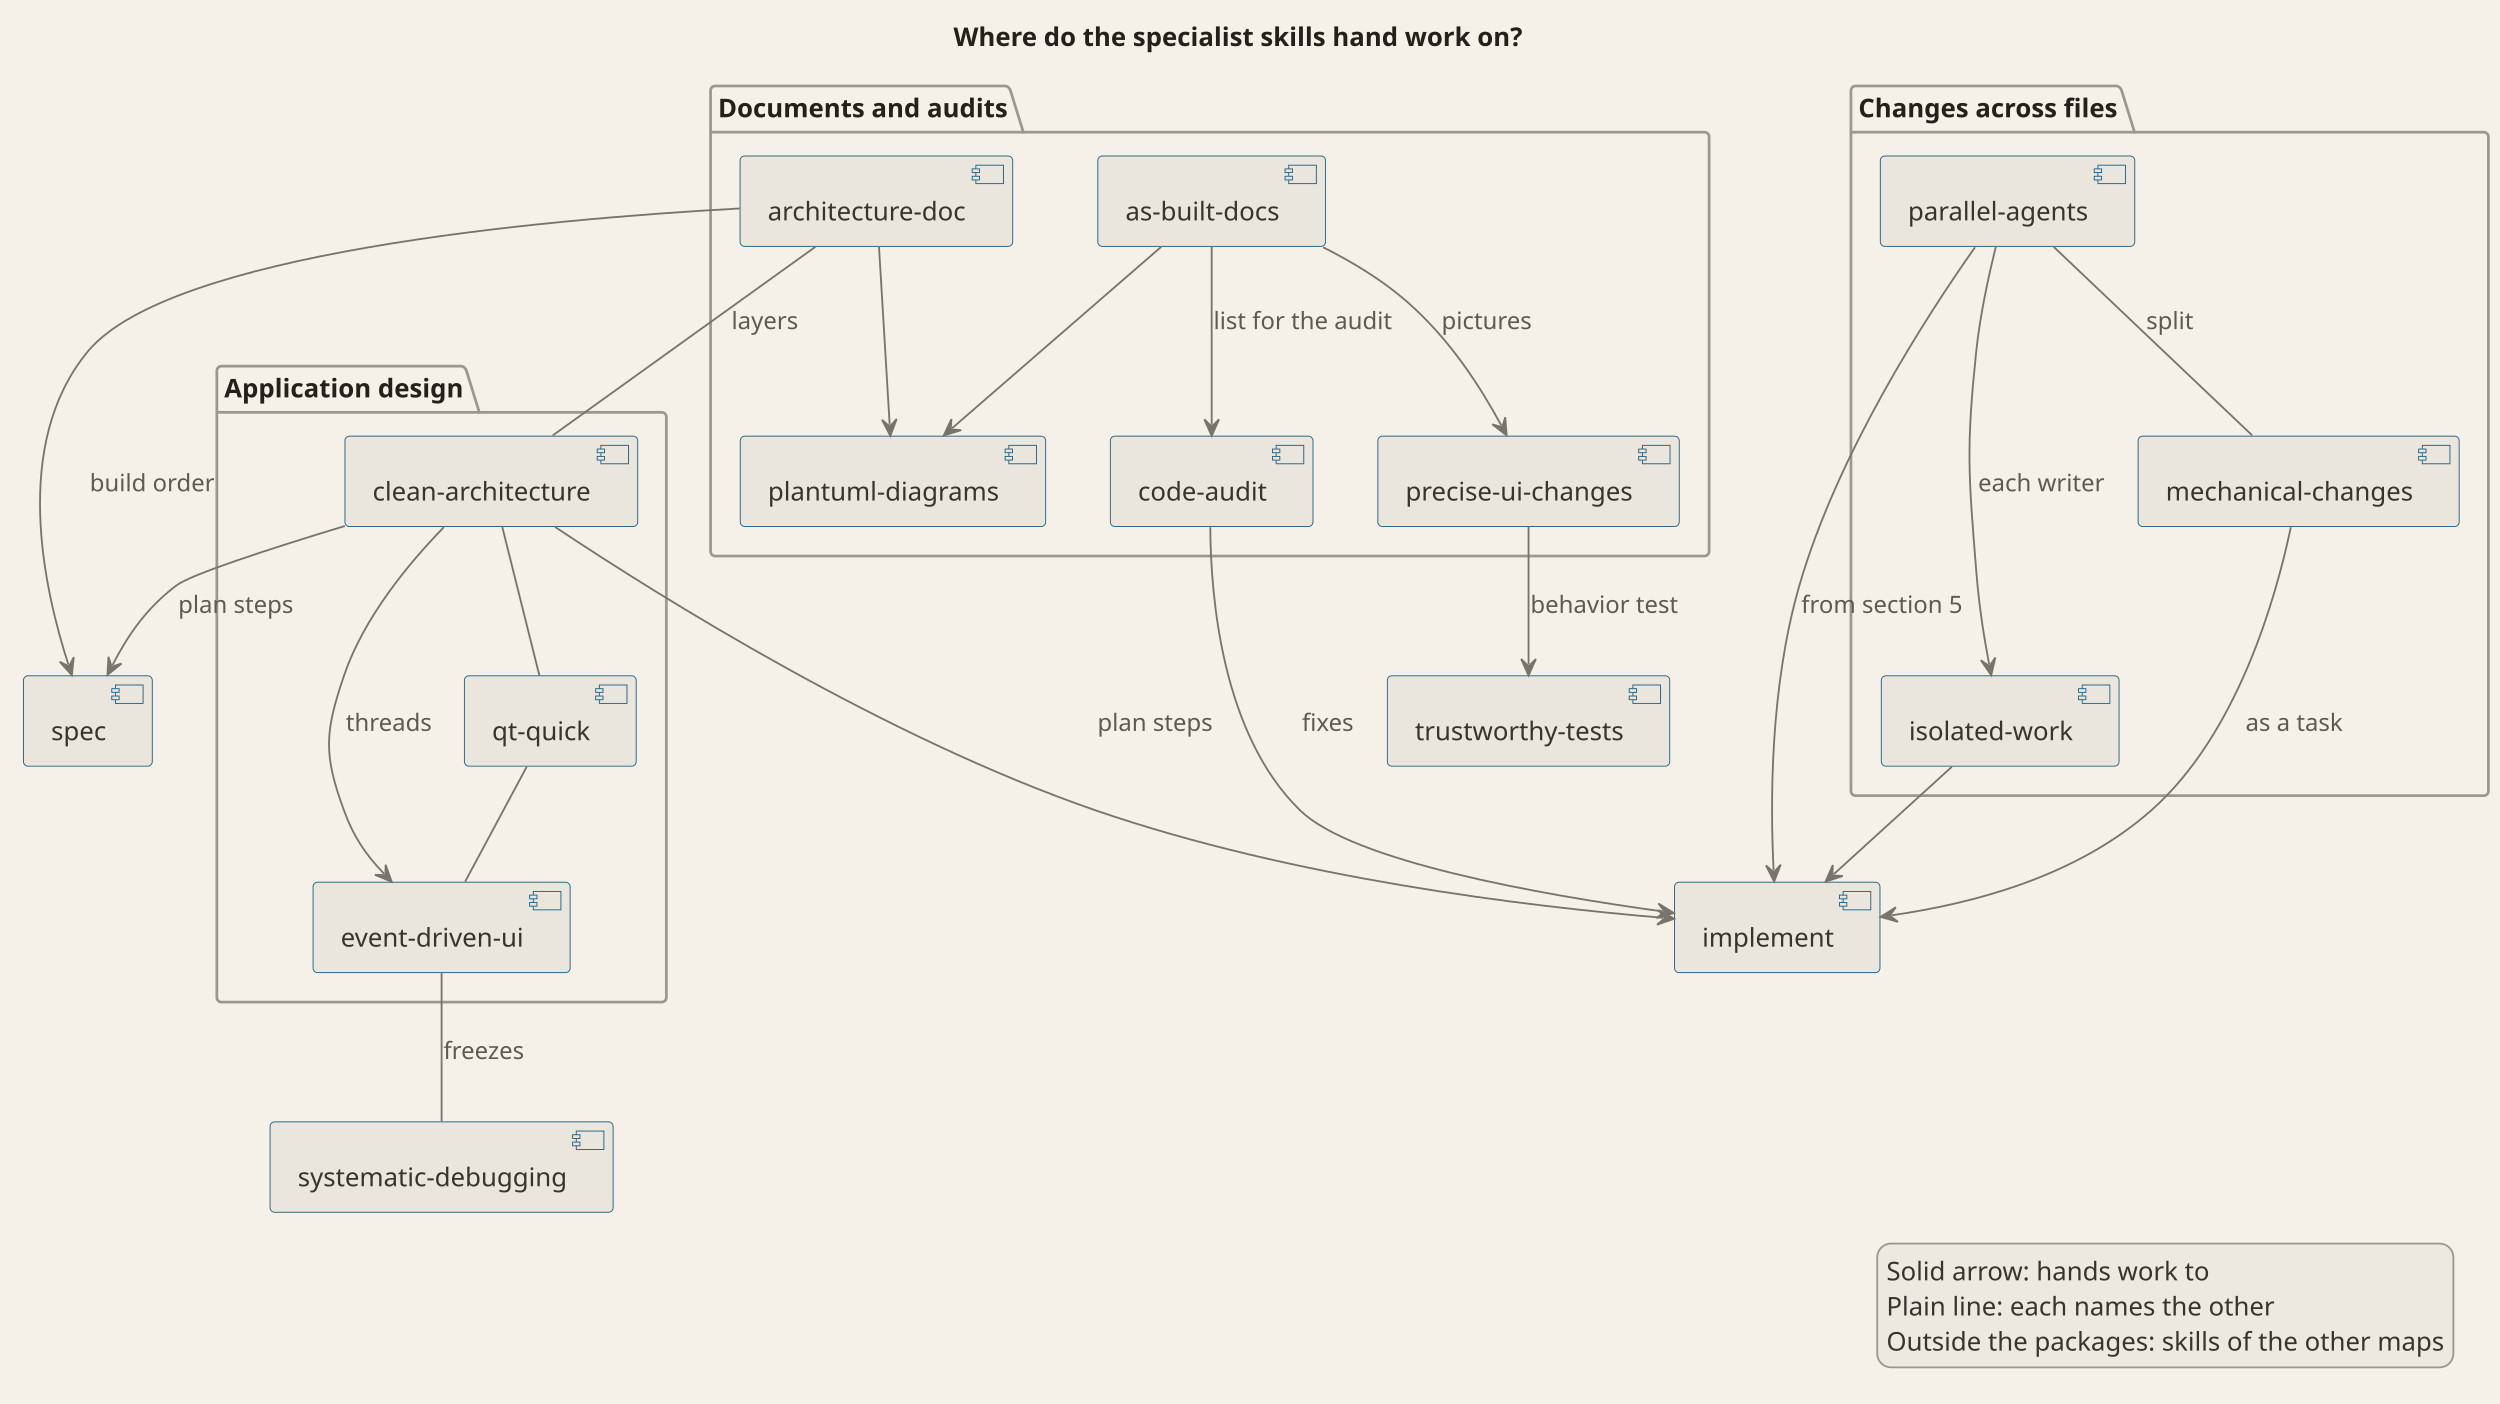
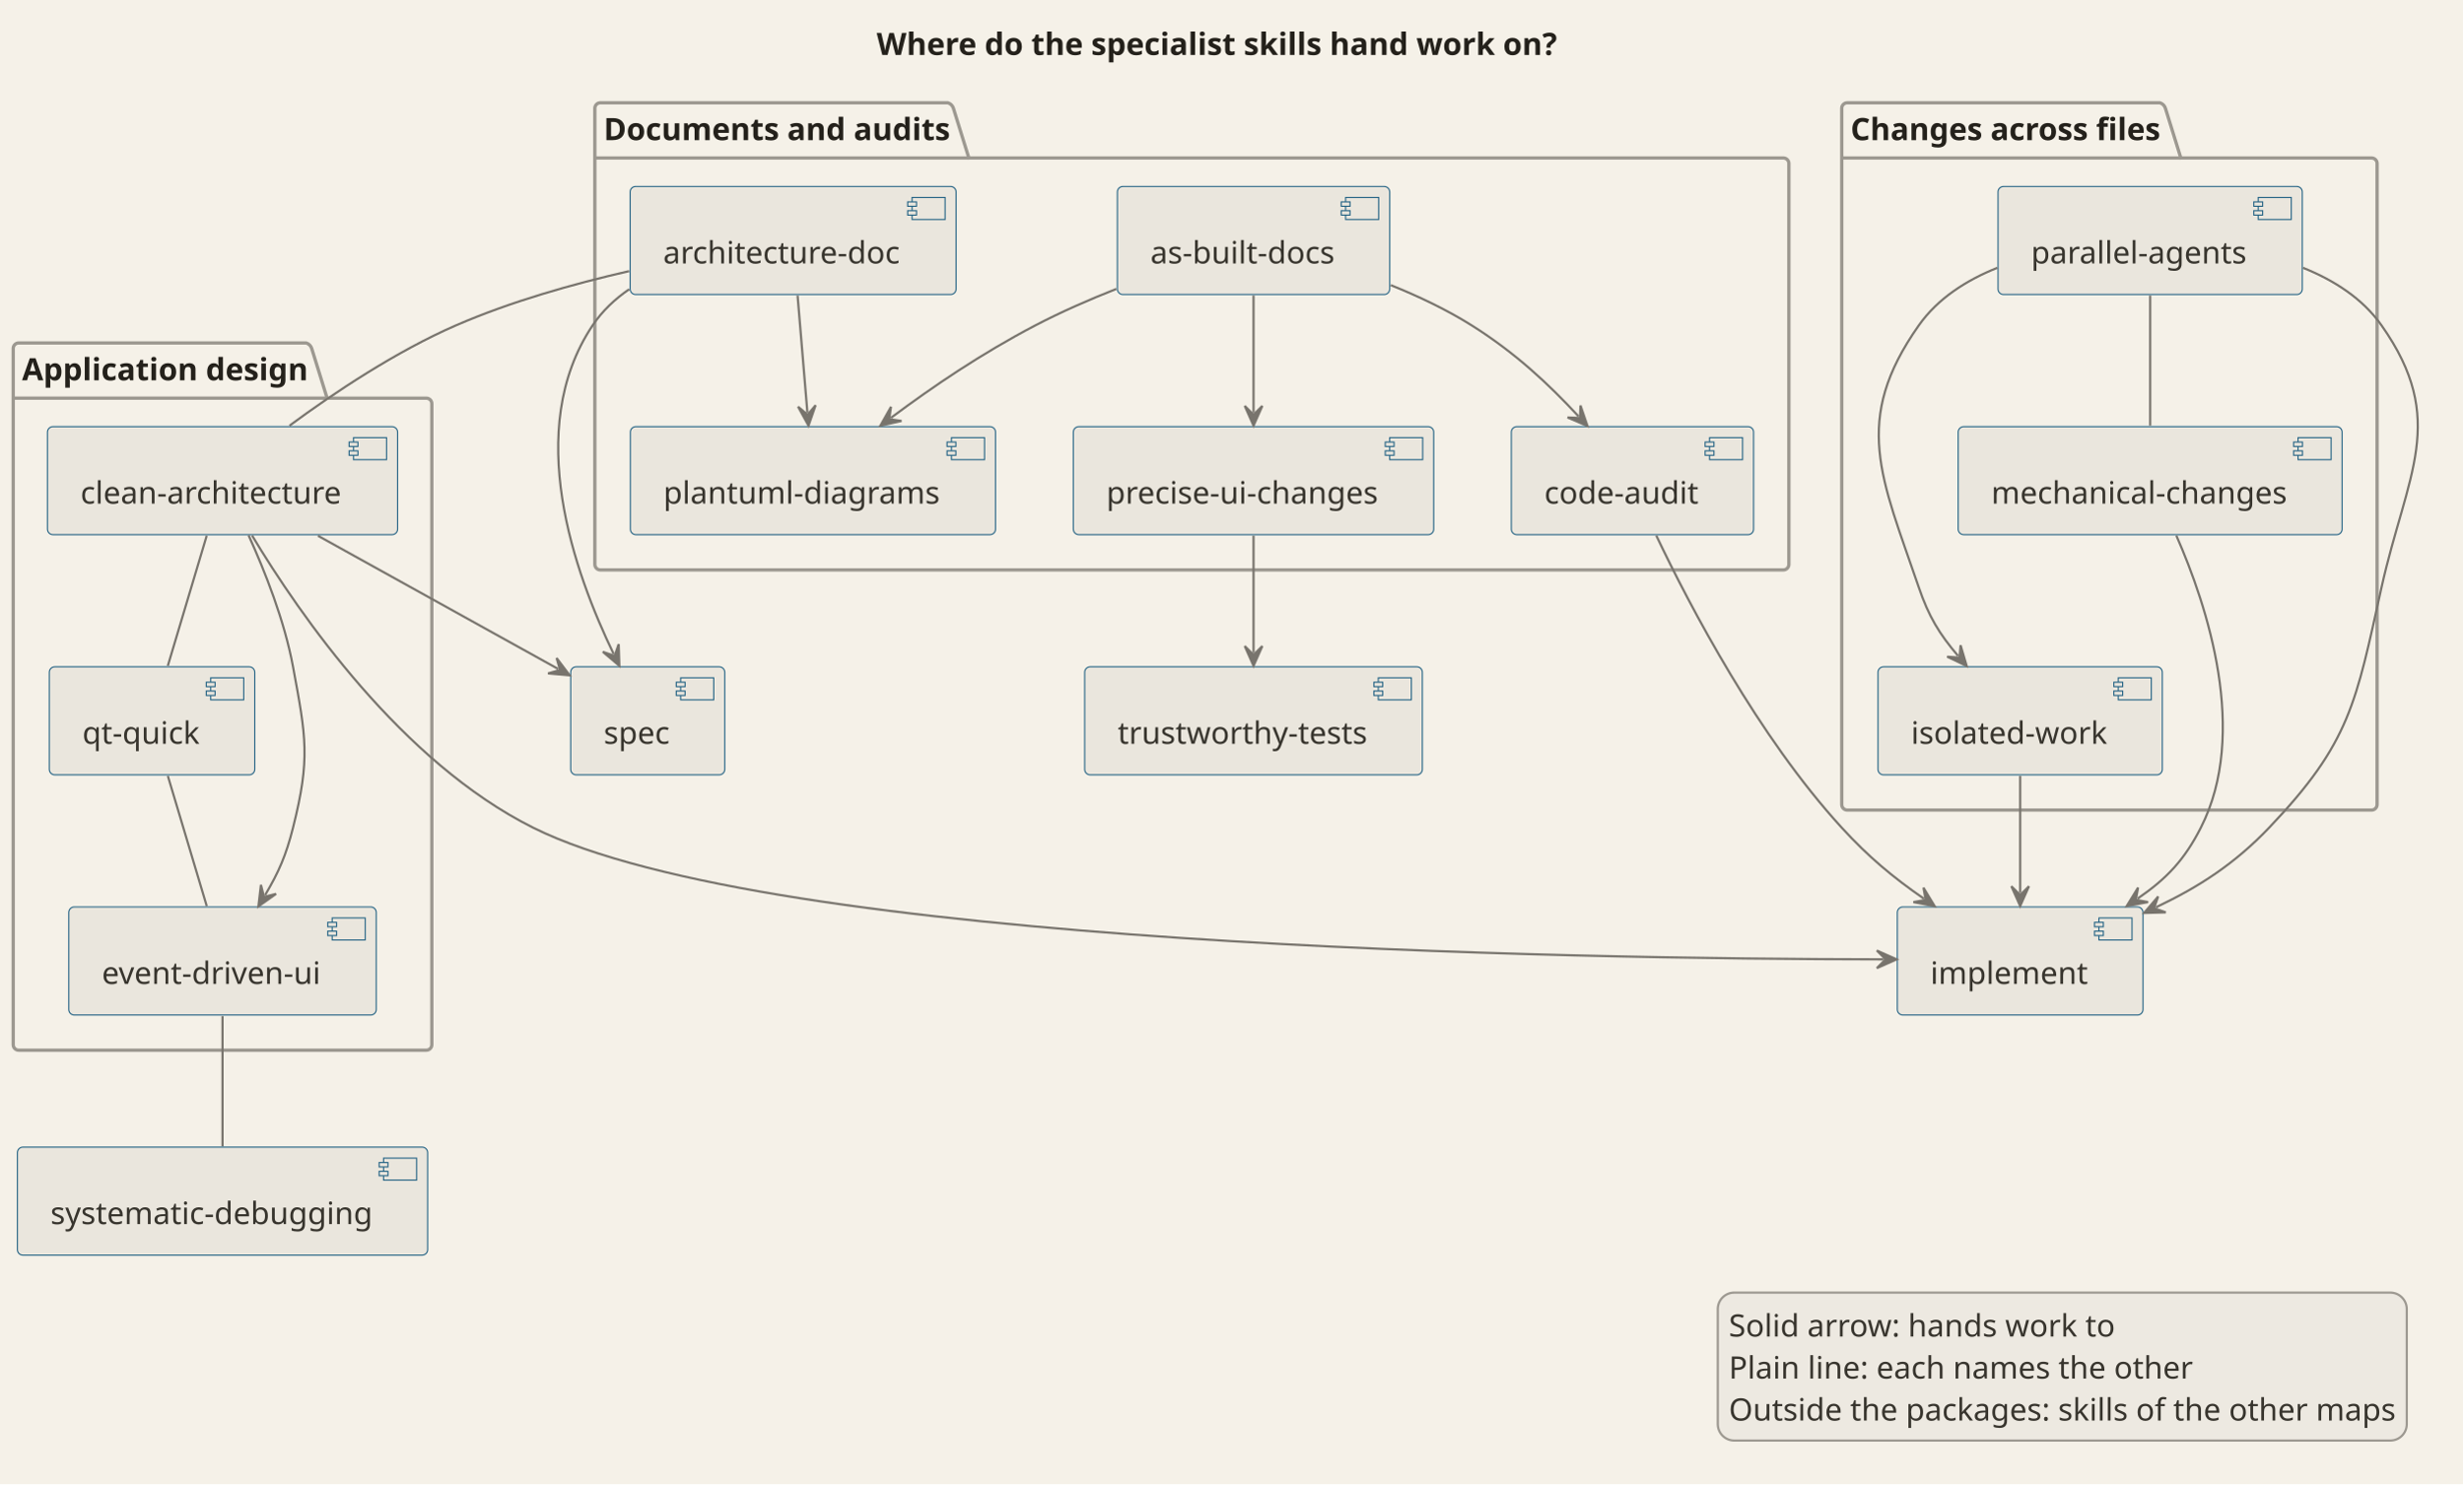
- <svg xmlns="http://www.w3.org/2000/svg" contentStyleType="text/css" data-diagram-type="DESCRIPTION" height="762px" preserveAspectRatio="none" style="width:1357px;height:762px;background:#F5F1E8;" version="1.1" viewBox="0 0 1357 762" width="1357px" zoomAndPan="magnify">
+ <svg xmlns="http://www.w3.org/2000/svg" contentStyleType="text/css" data-diagram-type="DESCRIPTION" height="674px" preserveAspectRatio="none" style="width:1118px;height:674px;background:#F5F1E8;" version="1.1" viewBox="0 0 1118 674" width="1118px" zoomAndPan="magnify">
  <defs />
  <g>
-     <rect fill="#F5F1E8" height="762" style="stroke:none;stroke-width:1;" width="1357" x="0" y="0" />
-     <text fill="#24211B" font-family="sans-serif" font-size="14" font-weight="bold" lengthAdjust="spacing" textLength="308.615" x="517.543" y="24.966">Where do the specialist skills hand work on?</text>
+     <rect fill="#F5F1E8" height="674" style="stroke:none;stroke-width:1;" width="1118" x="0" y="0" />
+     <text fill="#24211B" font-family="sans-serif" font-size="14" font-weight="bold" lengthAdjust="spacing" textLength="308.615" x="397.933" y="24.966">Where do the specialist skills hand work on?</text>
    <g class="cluster" data-entity="Application design" data-source-line="4" data-uid="ent0002" id="cluster_Application design">
-       <path d="M120.2,198.74 L250.672,198.74 A3.75,3.75 0 0 1 253.172,201.24 L260.171,223.808 L359.2,223.808 A2.5,2.5 0 0 1 361.7,226.308 L361.7,541.44 A2.5,2.5 0 0 1 359.2,543.94 L120.2,543.94 A2.5,2.5 0 0 1 117.7,541.44 L117.7,201.24 A2.5,2.5 0 0 1 120.2,198.74" fill="#F5F1E8" style="stroke:#9C9890;stroke-width:1.5;" />
-       <line style="stroke:#9C9890;stroke-width:1.5;" x1="117.7" x2="260.171" y1="223.808" y2="223.808" />
-       <text fill="#24211B" font-family="sans-serif" font-size="14" font-weight="bold" lengthAdjust="spacing" textLength="129.471" x="121.7" y="215.706">Application design</text>
+       <path d="M8.5,155.74 L138.971,155.74 A3.75,3.75 0 0 1 141.471,158.24 L148.471,180.808 L193.5,180.808 A2.5,2.5 0 0 1 196,183.308 L196,474.44 A2.5,2.5 0 0 1 193.5,476.94 L8.5,476.94 A2.5,2.5 0 0 1 6,474.44 L6,158.24 A2.5,2.5 0 0 1 8.5,155.74" fill="#F5F1E8" style="stroke:#9C9890;stroke-width:1.5;" />
+       <line style="stroke:#9C9890;stroke-width:1.5;" x1="6" x2="148.471" y1="180.808" y2="180.808" />
+       <text fill="#24211B" font-family="sans-serif" font-size="14" font-weight="bold" lengthAdjust="spacing" textLength="129.471" x="10" y="172.706">Application design</text>
    </g>
    <g class="cluster" data-entity="Documents and audits" data-source-line="10" data-uid="ent0006" id="cluster_Documents and audits">
-       <path d="M388.2,46.67 L545.971,46.67 A3.75,3.75 0 0 1 548.471,49.17 L555.471,71.738 L925.2,71.738 A2.5,2.5 0 0 1 927.7,74.238 L927.7,299.31 A2.5,2.5 0 0 1 925.2,301.81 L388.2,301.81 A2.5,2.5 0 0 1 385.7,299.31 L385.7,49.17 A2.5,2.5 0 0 1 388.2,46.67" fill="#F5F1E8" style="stroke:#9C9890;stroke-width:1.5;" />
-       <line style="stroke:#9C9890;stroke-width:1.5;" x1="385.7" x2="555.471" y1="71.738" y2="71.738" />
-       <text fill="#24211B" font-family="sans-serif" font-size="14" font-weight="bold" lengthAdjust="spacing" textLength="156.771" x="389.7" y="63.636">Documents and audits</text>
+       <path d="M272.5,46.67 L430.271,46.67 A3.75,3.75 0 0 1 432.771,49.17 L439.771,71.738 L809.5,71.738 A2.5,2.5 0 0 1 812,74.238 L812,256.31 A2.5,2.5 0 0 1 809.5,258.81 L272.5,258.81 A2.5,2.5 0 0 1 270,256.31 L270,49.17 A2.5,2.5 0 0 1 272.5,46.67" fill="#F5F1E8" style="stroke:#9C9890;stroke-width:1.5;" />
+       <line style="stroke:#9C9890;stroke-width:1.5;" x1="270" x2="439.771" y1="71.738" y2="71.738" />
+       <text fill="#24211B" font-family="sans-serif" font-size="14" font-weight="bold" lengthAdjust="spacing" textLength="156.771" x="274" y="63.636">Documents and audits</text>
    </g>
    <g class="cluster" data-entity="Changes across files" data-source-line="18" data-uid="ent0012" id="cluster_Changes across files">
-       <path d="M1007.2,46.67 L1149.123,46.67 A3.75,3.75 0 0 1 1151.623,49.17 L1158.623,71.738 L1348.2,71.738 A2.5,2.5 0 0 1 1350.7,74.238 L1350.7,429.37 A2.5,2.5 0 0 1 1348.2,431.87 L1007.2,431.87 A2.5,2.5 0 0 1 1004.7,429.37 L1004.7,49.17 A2.5,2.5 0 0 1 1007.2,46.67" fill="#F5F1E8" style="stroke:#9C9890;stroke-width:1.5;" />
-       <line style="stroke:#9C9890;stroke-width:1.5;" x1="1004.7" x2="1158.623" y1="71.738" y2="71.738" />
-       <text fill="#24211B" font-family="sans-serif" font-size="14" font-weight="bold" lengthAdjust="spacing" textLength="140.923" x="1008.7" y="63.636">Changes across files</text>
+       <path d="M838.5,46.67 L980.423,46.67 A3.75,3.75 0 0 1 982.923,49.17 L989.923,71.738 L1076.5,71.738 A2.5,2.5 0 0 1 1079,74.238 L1079,365.37 A2.5,2.5 0 0 1 1076.5,367.87 L838.5,367.87 A2.5,2.5 0 0 1 836,365.37 L836,49.17 A2.5,2.5 0 0 1 838.5,46.67" fill="#F5F1E8" style="stroke:#9C9890;stroke-width:1.5;" />
+       <line style="stroke:#9C9890;stroke-width:1.5;" x1="836" x2="989.923" y1="71.738" y2="71.738" />
+       <text fill="#24211B" font-family="sans-serif" font-size="14" font-weight="bold" lengthAdjust="spacing" textLength="140.923" x="840" y="63.636">Changes across files</text>
    </g>
    <g class="entity" data-entity="clean" data-source-line="5" data-uid="ent0003" id="entity_clean">
-       <rect fill="#EAE6DD" height="49.068" rx="2.5" ry="2.5" style="stroke:#216183;stroke-width:0.5;" width="158.916" x="187.24" y="236.74" />
-       <rect fill="#EAE6DD" height="10" style="stroke:#216183;stroke-width:0.5;" width="15" x="326.156" y="241.74" />
-       <rect fill="#EAE6DD" height="2" style="stroke:#216183;stroke-width:0.5;" width="4" x="324.156" y="243.74" />
-       <rect fill="#EAE6DD" height="2" style="stroke:#216183;stroke-width:0.5;" width="4" x="324.156" y="247.74" />
-       <text fill="#37342D" font-family="sans-serif" font-size="14" lengthAdjust="spacing" textLength="118.915" x="202.24" y="271.706">clean-architecture</text>
+       <rect fill="#EAE6DD" height="49.068" rx="2.5" ry="2.5" style="stroke:#216183;stroke-width:0.5;" width="158.916" x="21.54" y="193.74" />
+       <rect fill="#EAE6DD" height="10" style="stroke:#216183;stroke-width:0.5;" width="15" x="160.456" y="198.74" />
+       <rect fill="#EAE6DD" height="2" style="stroke:#216183;stroke-width:0.5;" width="4" x="158.456" y="200.74" />
+       <rect fill="#EAE6DD" height="2" style="stroke:#216183;stroke-width:0.5;" width="4" x="158.456" y="204.74" />
+       <text fill="#37342D" font-family="sans-serif" font-size="14" lengthAdjust="spacing" textLength="118.915" x="36.54" y="228.706">clean-architecture</text>
    </g>
    <g class="entity" data-entity="qt" data-source-line="6" data-uid="ent0004" id="entity_qt">
-       <rect fill="#EAE6DD" height="49.068" rx="2.5" ry="2.5" style="stroke:#216183;stroke-width:0.5;" width="93.242" x="252.08" y="366.81" />
-       <rect fill="#EAE6DD" height="10" style="stroke:#216183;stroke-width:0.5;" width="15" x="325.322" y="371.81" />
-       <rect fill="#EAE6DD" height="2" style="stroke:#216183;stroke-width:0.5;" width="4" x="323.322" y="373.81" />
-       <rect fill="#EAE6DD" height="2" style="stroke:#216183;stroke-width:0.5;" width="4" x="323.322" y="377.81" />
-       <text fill="#37342D" font-family="sans-serif" font-size="14" lengthAdjust="spacing" textLength="53.242" x="267.08" y="401.776">qt-quick</text>
+       <rect fill="#EAE6DD" height="49.068" rx="2.5" ry="2.5" style="stroke:#216183;stroke-width:0.5;" width="93.242" x="22.38" y="302.81" />
+       <rect fill="#EAE6DD" height="10" style="stroke:#216183;stroke-width:0.5;" width="15" x="95.622" y="307.81" />
+       <rect fill="#EAE6DD" height="2" style="stroke:#216183;stroke-width:0.5;" width="4" x="93.622" y="309.81" />
+       <rect fill="#EAE6DD" height="2" style="stroke:#216183;stroke-width:0.5;" width="4" x="93.622" y="313.81" />
+       <text fill="#37342D" font-family="sans-serif" font-size="14" lengthAdjust="spacing" textLength="53.242" x="37.38" y="337.776">qt-quick</text>
    </g>
    <g class="entity" data-entity="events" data-source-line="7" data-uid="ent0005" id="entity_events">
-       <rect fill="#EAE6DD" height="49.068" rx="2.5" ry="2.5" style="stroke:#216183;stroke-width:0.5;" width="139.554" x="169.92" y="478.87" />
-       <rect fill="#EAE6DD" height="10" style="stroke:#216183;stroke-width:0.5;" width="15" x="289.474" y="483.87" />
-       <rect fill="#EAE6DD" height="2" style="stroke:#216183;stroke-width:0.5;" width="4" x="287.474" y="485.87" />
-       <rect fill="#EAE6DD" height="2" style="stroke:#216183;stroke-width:0.5;" width="4" x="287.474" y="489.87" />
-       <text fill="#37342D" font-family="sans-serif" font-size="14" lengthAdjust="spacing" textLength="99.554" x="184.92" y="513.836">event-driven-ui</text>
+       <rect fill="#EAE6DD" height="49.068" rx="2.5" ry="2.5" style="stroke:#216183;stroke-width:0.5;" width="139.554" x="31.22" y="411.87" />
+       <rect fill="#EAE6DD" height="10" style="stroke:#216183;stroke-width:0.5;" width="15" x="150.774" y="416.87" />
+       <rect fill="#EAE6DD" height="2" style="stroke:#216183;stroke-width:0.5;" width="4" x="148.774" y="418.87" />
+       <rect fill="#EAE6DD" height="2" style="stroke:#216183;stroke-width:0.5;" width="4" x="148.774" y="422.87" />
+       <text fill="#37342D" font-family="sans-serif" font-size="14" lengthAdjust="spacing" textLength="99.554" x="46.22" y="446.836">event-driven-ui</text>
    </g>
    <g class="entity" data-entity="archdoc" data-source-line="11" data-uid="ent0007" id="entity_archdoc">
-       <rect fill="#EAE6DD" height="49.068" rx="2.5" ry="2.5" style="stroke:#216183;stroke-width:0.5;" width="147.982" x="401.71" y="84.67" />
-       <rect fill="#EAE6DD" height="10" style="stroke:#216183;stroke-width:0.5;" width="15" x="529.692" y="89.67" />
-       <rect fill="#EAE6DD" height="2" style="stroke:#216183;stroke-width:0.5;" width="4" x="527.692" y="91.67" />
-       <rect fill="#EAE6DD" height="2" style="stroke:#216183;stroke-width:0.5;" width="4" x="527.692" y="95.67" />
-       <text fill="#37342D" font-family="sans-serif" font-size="14" lengthAdjust="spacing" textLength="107.982" x="416.71" y="119.636">architecture-doc</text>
+       <rect fill="#EAE6DD" height="49.068" rx="2.5" ry="2.5" style="stroke:#216183;stroke-width:0.5;" width="147.982" x="286.01" y="84.67" />
+       <rect fill="#EAE6DD" height="10" style="stroke:#216183;stroke-width:0.5;" width="15" x="413.992" y="89.67" />
+       <rect fill="#EAE6DD" height="2" style="stroke:#216183;stroke-width:0.5;" width="4" x="411.992" y="91.67" />
+       <rect fill="#EAE6DD" height="2" style="stroke:#216183;stroke-width:0.5;" width="4" x="411.992" y="95.67" />
+       <text fill="#37342D" font-family="sans-serif" font-size="14" lengthAdjust="spacing" textLength="107.982" x="301.01" y="119.636">architecture-doc</text>
    </g>
    <g class="entity" data-entity="asbuilt" data-source-line="12" data-uid="ent0008" id="entity_asbuilt">
-       <rect fill="#EAE6DD" height="49.068" rx="2.5" ry="2.5" style="stroke:#216183;stroke-width:0.5;" width="123.622" x="595.89" y="84.67" />
-       <rect fill="#EAE6DD" height="10" style="stroke:#216183;stroke-width:0.5;" width="15" x="699.512" y="89.67" />
-       <rect fill="#EAE6DD" height="2" style="stroke:#216183;stroke-width:0.5;" width="4" x="697.512" y="91.67" />
-       <rect fill="#EAE6DD" height="2" style="stroke:#216183;stroke-width:0.5;" width="4" x="697.512" y="95.67" />
-       <text fill="#37342D" font-family="sans-serif" font-size="14" lengthAdjust="spacing" textLength="83.622" x="610.89" y="119.636">as-built-docs</text>
+       <rect fill="#EAE6DD" height="49.068" rx="2.5" ry="2.5" style="stroke:#216183;stroke-width:0.5;" width="123.622" x="507.19" y="84.67" />
+       <rect fill="#EAE6DD" height="10" style="stroke:#216183;stroke-width:0.5;" width="15" x="610.812" y="89.67" />
+       <rect fill="#EAE6DD" height="2" style="stroke:#216183;stroke-width:0.5;" width="4" x="608.812" y="91.67" />
+       <rect fill="#EAE6DD" height="2" style="stroke:#216183;stroke-width:0.5;" width="4" x="608.812" y="95.67" />
+       <text fill="#37342D" font-family="sans-serif" font-size="14" lengthAdjust="spacing" textLength="83.622" x="522.19" y="119.636">as-built-docs</text>
    </g>
    <g class="entity" data-entity="puml" data-source-line="13" data-uid="ent0009" id="entity_puml">
-       <rect fill="#EAE6DD" height="49.068" rx="2.5" ry="2.5" style="stroke:#216183;stroke-width:0.5;" width="165.762" x="401.82" y="236.74" />
-       <rect fill="#EAE6DD" height="10" style="stroke:#216183;stroke-width:0.5;" width="15" x="547.582" y="241.74" />
-       <rect fill="#EAE6DD" height="2" style="stroke:#216183;stroke-width:0.5;" width="4" x="545.582" y="243.74" />
-       <rect fill="#EAE6DD" height="2" style="stroke:#216183;stroke-width:0.5;" width="4" x="545.582" y="247.74" />
-       <text fill="#37342D" font-family="sans-serif" font-size="14" lengthAdjust="spacing" textLength="125.761" x="416.82" y="271.706">plantuml-diagrams</text>
+       <rect fill="#EAE6DD" height="49.068" rx="2.5" ry="2.5" style="stroke:#216183;stroke-width:0.5;" width="165.762" x="286.12" y="193.74" />
+       <rect fill="#EAE6DD" height="10" style="stroke:#216183;stroke-width:0.5;" width="15" x="431.882" y="198.74" />
+       <rect fill="#EAE6DD" height="2" style="stroke:#216183;stroke-width:0.5;" width="4" x="429.882" y="200.74" />
+       <rect fill="#EAE6DD" height="2" style="stroke:#216183;stroke-width:0.5;" width="4" x="429.882" y="204.74" />
+       <text fill="#37342D" font-family="sans-serif" font-size="14" lengthAdjust="spacing" textLength="125.761" x="301.12" y="228.706">plantuml-diagrams</text>
    </g>
    <g class="entity" data-entity="preciseui" data-source-line="14" data-uid="ent0010" id="entity_preciseui">
-       <rect fill="#EAE6DD" height="49.068" rx="2.5" ry="2.5" style="stroke:#216183;stroke-width:0.5;" width="163.591" x="747.9" y="236.74" />
-       <rect fill="#EAE6DD" height="10" style="stroke:#216183;stroke-width:0.5;" width="15" x="891.491" y="241.74" />
-       <rect fill="#EAE6DD" height="2" style="stroke:#216183;stroke-width:0.5;" width="4" x="889.491" y="243.74" />
-       <rect fill="#EAE6DD" height="2" style="stroke:#216183;stroke-width:0.5;" width="4" x="889.491" y="247.74" />
-       <text fill="#37342D" font-family="sans-serif" font-size="14" lengthAdjust="spacing" textLength="123.591" x="762.9" y="271.706">precise-ui-changes</text>
+       <rect fill="#EAE6DD" height="49.068" rx="2.5" ry="2.5" style="stroke:#216183;stroke-width:0.5;" width="163.591" x="487.2" y="193.74" />
+       <rect fill="#EAE6DD" height="10" style="stroke:#216183;stroke-width:0.5;" width="15" x="630.792" y="198.74" />
+       <rect fill="#EAE6DD" height="2" style="stroke:#216183;stroke-width:0.5;" width="4" x="628.792" y="200.74" />
+       <rect fill="#EAE6DD" height="2" style="stroke:#216183;stroke-width:0.5;" width="4" x="628.792" y="204.74" />
+       <text fill="#37342D" font-family="sans-serif" font-size="14" lengthAdjust="spacing" textLength="123.591" x="502.2" y="228.706">precise-ui-changes</text>
    </g>
    <g class="entity" data-entity="audit" data-source-line="15" data-uid="ent0011" id="entity_audit">
-       <rect fill="#EAE6DD" height="49.068" rx="2.5" ry="2.5" style="stroke:#216183;stroke-width:0.5;" width="109.986" x="602.7" y="236.74" />
-       <rect fill="#EAE6DD" height="10" style="stroke:#216183;stroke-width:0.5;" width="15" x="692.686" y="241.74" />
-       <rect fill="#EAE6DD" height="2" style="stroke:#216183;stroke-width:0.5;" width="4" x="690.686" y="243.74" />
-       <rect fill="#EAE6DD" height="2" style="stroke:#216183;stroke-width:0.5;" width="4" x="690.686" y="247.74" />
-       <text fill="#37342D" font-family="sans-serif" font-size="14" lengthAdjust="spacing" textLength="69.986" x="617.7" y="271.706">code-audit</text>
+       <rect fill="#EAE6DD" height="49.068" rx="2.5" ry="2.5" style="stroke:#216183;stroke-width:0.5;" width="109.986" x="686.01" y="193.74" />
+       <rect fill="#EAE6DD" height="10" style="stroke:#216183;stroke-width:0.5;" width="15" x="775.996" y="198.74" />
+       <rect fill="#EAE6DD" height="2" style="stroke:#216183;stroke-width:0.5;" width="4" x="773.996" y="200.74" />
+       <rect fill="#EAE6DD" height="2" style="stroke:#216183;stroke-width:0.5;" width="4" x="773.996" y="204.74" />
+       <text fill="#37342D" font-family="sans-serif" font-size="14" lengthAdjust="spacing" textLength="69.986" x="701.01" y="228.706">code-audit</text>
    </g>
    <g class="entity" data-entity="mech" data-source-line="19" data-uid="ent0013" id="entity_mech">
-       <rect fill="#EAE6DD" height="49.068" rx="2.5" ry="2.5" style="stroke:#216183;stroke-width:0.5;" width="174.26" x="1160.57" y="236.74" />
-       <rect fill="#EAE6DD" height="10" style="stroke:#216183;stroke-width:0.5;" width="15" x="1314.83" y="241.74" />
-       <rect fill="#EAE6DD" height="2" style="stroke:#216183;stroke-width:0.5;" width="4" x="1312.83" y="243.74" />
-       <rect fill="#EAE6DD" height="2" style="stroke:#216183;stroke-width:0.5;" width="4" x="1312.83" y="247.74" />
-       <text fill="#37342D" font-family="sans-serif" font-size="14" lengthAdjust="spacing" textLength="134.26" x="1175.57" y="271.706">mechanical-changes</text>
+       <rect fill="#EAE6DD" height="49.068" rx="2.5" ry="2.5" style="stroke:#216183;stroke-width:0.5;" width="174.26" x="888.87" y="193.74" />
+       <rect fill="#EAE6DD" height="10" style="stroke:#216183;stroke-width:0.5;" width="15" x="1043.13" y="198.74" />
+       <rect fill="#EAE6DD" height="2" style="stroke:#216183;stroke-width:0.5;" width="4" x="1041.13" y="200.74" />
+       <rect fill="#EAE6DD" height="2" style="stroke:#216183;stroke-width:0.5;" width="4" x="1041.13" y="204.74" />
+       <text fill="#37342D" font-family="sans-serif" font-size="14" lengthAdjust="spacing" textLength="134.26" x="903.87" y="228.706">mechanical-changes</text>
    </g>
    <g class="entity" data-entity="parallel" data-source-line="20" data-uid="ent0014" id="entity_parallel">
-       <rect fill="#EAE6DD" height="49.068" rx="2.5" ry="2.5" style="stroke:#216183;stroke-width:0.5;" width="138.112" x="1020.64" y="84.67" />
-       <rect fill="#EAE6DD" height="10" style="stroke:#216183;stroke-width:0.5;" width="15" x="1138.752" y="89.67" />
-       <rect fill="#EAE6DD" height="2" style="stroke:#216183;stroke-width:0.5;" width="4" x="1136.752" y="91.67" />
-       <rect fill="#EAE6DD" height="2" style="stroke:#216183;stroke-width:0.5;" width="4" x="1136.752" y="95.67" />
-       <text fill="#37342D" font-family="sans-serif" font-size="14" lengthAdjust="spacing" textLength="98.112" x="1035.64" y="119.636">parallel-agents</text>
+       <rect fill="#EAE6DD" height="49.068" rx="2.5" ry="2.5" style="stroke:#216183;stroke-width:0.5;" width="138.112" x="906.94" y="84.67" />
+       <rect fill="#EAE6DD" height="10" style="stroke:#216183;stroke-width:0.5;" width="15" x="1025.052" y="89.67" />
+       <rect fill="#EAE6DD" height="2" style="stroke:#216183;stroke-width:0.5;" width="4" x="1023.052" y="91.67" />
+       <rect fill="#EAE6DD" height="2" style="stroke:#216183;stroke-width:0.5;" width="4" x="1023.052" y="95.67" />
+       <text fill="#37342D" font-family="sans-serif" font-size="14" lengthAdjust="spacing" textLength="98.112" x="921.94" y="119.636">parallel-agents</text>
    </g>
    <g class="entity" data-entity="isolated" data-source-line="21" data-uid="ent0015" id="entity_isolated">
-       <rect fill="#EAE6DD" height="49.068" rx="2.5" ry="2.5" style="stroke:#216183;stroke-width:0.5;" width="129.054" x="1021.17" y="366.81" />
-       <rect fill="#EAE6DD" height="10" style="stroke:#216183;stroke-width:0.5;" width="15" x="1130.224" y="371.81" />
-       <rect fill="#EAE6DD" height="2" style="stroke:#216183;stroke-width:0.5;" width="4" x="1128.224" y="373.81" />
-       <rect fill="#EAE6DD" height="2" style="stroke:#216183;stroke-width:0.5;" width="4" x="1128.224" y="377.81" />
-       <text fill="#37342D" font-family="sans-serif" font-size="14" lengthAdjust="spacing" textLength="89.054" x="1036.17" y="401.776">isolated-work</text>
+       <rect fill="#EAE6DD" height="49.068" rx="2.5" ry="2.5" style="stroke:#216183;stroke-width:0.5;" width="129.054" x="852.47" y="302.81" />
+       <rect fill="#EAE6DD" height="10" style="stroke:#216183;stroke-width:0.5;" width="15" x="961.524" y="307.81" />
+       <rect fill="#EAE6DD" height="2" style="stroke:#216183;stroke-width:0.5;" width="4" x="959.524" y="309.81" />
+       <rect fill="#EAE6DD" height="2" style="stroke:#216183;stroke-width:0.5;" width="4" x="959.524" y="313.81" />
+       <text fill="#37342D" font-family="sans-serif" font-size="14" lengthAdjust="spacing" textLength="89.054" x="867.47" y="337.776">isolated-work</text>
    </g>
    <g class="entity" data-entity="debug" data-source-line="24" data-uid="ent0016" id="entity_debug">
-       <rect fill="#EAE6DD" height="49.068" rx="2.5" ry="2.5" style="stroke:#216183;stroke-width:0.5;" width="186.201" x="146.6" y="608.94" />
-       <rect fill="#EAE6DD" height="10" style="stroke:#216183;stroke-width:0.5;" width="15" x="312.801" y="613.94" />
-       <rect fill="#EAE6DD" height="2" style="stroke:#216183;stroke-width:0.5;" width="4" x="310.801" y="615.94" />
-       <rect fill="#EAE6DD" height="2" style="stroke:#216183;stroke-width:0.5;" width="4" x="310.801" y="619.94" />
-       <text fill="#37342D" font-family="sans-serif" font-size="14" lengthAdjust="spacing" textLength="146.201" x="161.6" y="643.906">systematic-debugging</text>
+       <rect fill="#EAE6DD" height="49.068" rx="2.5" ry="2.5" style="stroke:#216183;stroke-width:0.5;" width="186.201" x="7.9" y="520.94" />
+       <rect fill="#EAE6DD" height="10" style="stroke:#216183;stroke-width:0.5;" width="15" x="174.101" y="525.94" />
+       <rect fill="#EAE6DD" height="2" style="stroke:#216183;stroke-width:0.5;" width="4" x="172.101" y="527.94" />
+       <rect fill="#EAE6DD" height="2" style="stroke:#216183;stroke-width:0.5;" width="4" x="172.101" y="531.94" />
+       <text fill="#37342D" font-family="sans-serif" font-size="14" lengthAdjust="spacing" textLength="146.201" x="22.9" y="555.906">systematic-debugging</text>
    </g>
    <g class="entity" data-entity="spec" data-source-line="25" data-uid="ent0017" id="entity_spec">
-       <rect fill="#EAE6DD" height="49.068" rx="2.5" ry="2.5" style="stroke:#216183;stroke-width:0.5;" width="69.932" x="12.73" y="366.81" />
-       <rect fill="#EAE6DD" height="10" style="stroke:#216183;stroke-width:0.5;" width="15" x="62.662" y="371.81" />
-       <rect fill="#EAE6DD" height="2" style="stroke:#216183;stroke-width:0.5;" width="4" x="60.662" y="373.81" />
-       <rect fill="#EAE6DD" height="2" style="stroke:#216183;stroke-width:0.5;" width="4" x="60.662" y="377.81" />
-       <text fill="#37342D" font-family="sans-serif" font-size="14" lengthAdjust="spacing" textLength="29.932" x="27.73" y="401.776">spec</text>
+       <rect fill="#EAE6DD" height="49.068" rx="2.5" ry="2.5" style="stroke:#216183;stroke-width:0.5;" width="69.932" x="259.03" y="302.81" />
+       <rect fill="#EAE6DD" height="10" style="stroke:#216183;stroke-width:0.5;" width="15" x="308.962" y="307.81" />
+       <rect fill="#EAE6DD" height="2" style="stroke:#216183;stroke-width:0.5;" width="4" x="306.962" y="309.81" />
+       <rect fill="#EAE6DD" height="2" style="stroke:#216183;stroke-width:0.5;" width="4" x="306.962" y="313.81" />
+       <text fill="#37342D" font-family="sans-serif" font-size="14" lengthAdjust="spacing" textLength="29.932" x="274.03" y="337.776">spec</text>
    </g>
    <g class="entity" data-entity="tests" data-source-line="26" data-uid="ent0018" id="entity_tests">
-       <rect fill="#EAE6DD" height="49.068" rx="2.5" ry="2.5" style="stroke:#216183;stroke-width:0.5;" width="153.274" x="753.06" y="366.81" />
-       <rect fill="#EAE6DD" height="10" style="stroke:#216183;stroke-width:0.5;" width="15" x="886.334" y="371.81" />
-       <rect fill="#EAE6DD" height="2" style="stroke:#216183;stroke-width:0.5;" width="4" x="884.334" y="373.81" />
-       <rect fill="#EAE6DD" height="2" style="stroke:#216183;stroke-width:0.5;" width="4" x="884.334" y="377.81" />
-       <text fill="#37342D" font-family="sans-serif" font-size="14" lengthAdjust="spacing" textLength="113.274" x="768.06" y="401.776">trustworthy-tests</text>
+       <rect fill="#EAE6DD" height="49.068" rx="2.5" ry="2.5" style="stroke:#216183;stroke-width:0.5;" width="153.274" x="492.36" y="302.81" />
+       <rect fill="#EAE6DD" height="10" style="stroke:#216183;stroke-width:0.5;" width="15" x="625.634" y="307.81" />
+       <rect fill="#EAE6DD" height="2" style="stroke:#216183;stroke-width:0.5;" width="4" x="623.634" y="309.81" />
+       <rect fill="#EAE6DD" height="2" style="stroke:#216183;stroke-width:0.5;" width="4" x="623.634" y="313.81" />
+       <text fill="#37342D" font-family="sans-serif" font-size="14" lengthAdjust="spacing" textLength="113.274" x="507.36" y="337.776">trustworthy-tests</text>
    </g>
    <g class="entity" data-entity="implement" data-source-line="27" data-uid="ent0019" id="entity_implement">
-       <rect fill="#EAE6DD" height="49.068" rx="2.5" ry="2.5" style="stroke:#216183;stroke-width:0.5;" width="111.512" x="908.94" y="478.87" />
-       <rect fill="#EAE6DD" height="10" style="stroke:#216183;stroke-width:0.5;" width="15" x="1000.452" y="483.87" />
-       <rect fill="#EAE6DD" height="2" style="stroke:#216183;stroke-width:0.5;" width="4" x="998.452" y="485.87" />
-       <rect fill="#EAE6DD" height="2" style="stroke:#216183;stroke-width:0.5;" width="4" x="998.452" y="489.87" />
-       <text fill="#37342D" font-family="sans-serif" font-size="14" lengthAdjust="spacing" textLength="71.512" x="923.94" y="513.836">implement</text>
+       <rect fill="#EAE6DD" height="49.068" rx="2.5" ry="2.5" style="stroke:#216183;stroke-width:0.5;" width="111.512" x="861.24" y="411.87" />
+       <rect fill="#EAE6DD" height="10" style="stroke:#216183;stroke-width:0.5;" width="15" x="952.752" y="416.87" />
+       <rect fill="#EAE6DD" height="2" style="stroke:#216183;stroke-width:0.5;" width="4" x="950.752" y="418.87" />
+       <rect fill="#EAE6DD" height="2" style="stroke:#216183;stroke-width:0.5;" width="4" x="950.752" y="422.87" />
+       <text fill="#37342D" font-family="sans-serif" font-size="14" lengthAdjust="spacing" textLength="71.512" x="876.24" y="446.836">implement</text>
    </g>
    <g class="link" data-entity-1="archdoc" data-entity-2="puml" data-source-line="29" data-uid="lnk20" id="link_archdoc_puml">
-       <path d="M477.12,133.98 C478.81,162.08 481.229,202.561 482.919,230.611" fill="none" id="archdoc-to-puml" style="stroke:#78746D;stroke-width:1;" />
-       <polygon fill="#78746D" points="483.28,236.6,486.731,227.376,482.979,231.609,478.746,227.857,483.28,236.6" style="stroke:#78746D;stroke-width:1;" />
+       <path d="M362.02,134.23 C363.5,151.87 365.007,169.731 366.488,187.341" fill="none" id="archdoc-to-puml" style="stroke:#78746D;stroke-width:1;" />
+       <polygon fill="#78746D" points="366.99,193.32,370.222,184.017,366.571,188.338,362.25,184.686,366.99,193.32" style="stroke:#78746D;stroke-width:1;" />
    </g>
    <g class="link" data-entity-1="asbuilt" data-entity-2="puml" data-source-line="30" data-uid="lnk21" id="link_asbuilt_puml">
-       <path d="M630.28,133.98 C597.99,162 549.162,204.347 516.802,232.428" fill="none" id="asbuilt-to-puml" style="stroke:#78746D;stroke-width:1;" />
-       <polygon fill="#78746D" points="512.27,236.36,521.689,233.482,516.046,233.083,516.446,227.44,512.27,236.36" style="stroke:#78746D;stroke-width:1;" />
+       <path d="M506.73,131.19 C494.32,136.1 481.56,141.68 470,147.74 C445.11,160.78 423.844,175.278 404.424,189.728" fill="none" id="asbuilt-to-puml" style="stroke:#78746D;stroke-width:1;" />
+       <polygon fill="#78746D" points="399.61,193.31,409.218,191.146,403.621,190.325,404.443,184.728,399.61,193.31" style="stroke:#78746D;stroke-width:1;" />
    </g>
    <g class="link" data-entity-1="asbuilt" data-entity-2="preciseui" data-source-line="31" data-uid="lnk22" id="link_asbuilt_preciseui">
-       <path d="M718.2,134.22 C734.02,142.18 750.36,152.06 763.7,163.74 C787.21,184.34 803.464,209.813 814.954,231.043" fill="none" id="asbuilt-to-preciseui" style="stroke:#78746D;stroke-width:1;" />
-       <polygon fill="#78746D" points="817.81,236.32,817.044,226.501,815.43,231.923,810.008,230.309,817.81,236.32" style="stroke:#78746D;stroke-width:1;" />
-       <text fill="#5E5A52" font-family="sans-serif" font-size="13" lengthAdjust="spacing" textLength="49.244" x="782.46" y="178.637">pictures</text>
+       <path d="M569,134.23 C569,151.87 569,169.71 569,187.32" fill="none" id="asbuilt-to-preciseui" style="stroke:#78746D;stroke-width:1;" />
+       <polygon fill="#78746D" points="569,193.32,573,184.32,569,188.32,565,184.32,569,193.32" style="stroke:#78746D;stroke-width:1;" />
    </g>
    <g class="link" data-entity-1="asbuilt" data-entity-2="audit" data-source-line="32" data-uid="lnk23" id="link_asbuilt_audit">
-       <path d="M657.7,133.98 C657.7,162.08 657.7,202.55 657.7,230.6" fill="none" id="asbuilt-to-audit" style="stroke:#78746D;stroke-width:1;" />
-       <polygon fill="#78746D" points="657.7,236.6,661.7,227.6,657.7,231.6,653.7,227.6,657.7,236.6" style="stroke:#78746D;stroke-width:1;" />
-       <text fill="#5E5A52" font-family="sans-serif" font-size="13" lengthAdjust="spacing" textLength="96.902" x="658.7" y="178.637">list for the audit</text>
+       <path d="M631.29,129.47 C643.89,134.55 656.72,140.64 668,147.74 C687.85,160.23 702.843,174.298 716.513,189.058" fill="none" id="asbuilt-to-audit" style="stroke:#78746D;stroke-width:1;" />
+       <polygon fill="#78746D" points="720.59,193.46,717.409,184.139,717.192,189.792,711.54,189.575,720.59,193.46" style="stroke:#78746D;stroke-width:1;" />
    </g>
    <g class="link" data-entity-1="archdoc" data-entity-2="spec" data-source-line="33" data-uid="lnk24" id="link_archdoc_spec">
-       <path d="M401.46,113.15 C291.05,119.27 91.8,137.56 47.7,190.74 C6,241.02 23.861,319.762 37.151,360.802" fill="none" id="archdoc-to-spec" style="stroke:#78746D;stroke-width:1;" />
-       <polygon fill="#78746D" points="39,366.51,40.033,356.715,37.46,361.753,32.422,359.18,39,366.51" style="stroke:#78746D;stroke-width:1;" />
-       <text fill="#5E5A52" font-family="sans-serif" font-size="13" lengthAdjust="spacing" textLength="68.042" x="48.7" y="266.667">build order</text>
+       <path d="M285.59,131.35 C279.11,135.81 273.37,141.21 269,147.74 C237.22,195.22 260.85,260.367 278.53,296.967" fill="none" id="archdoc-to-spec" style="stroke:#78746D;stroke-width:1;" />
+       <polygon fill="#78746D" points="281.14,302.37,280.827,292.526,278.965,297.868,273.623,296.006,281.14,302.37" style="stroke:#78746D;stroke-width:1;" />
    </g>
    <g class="link" data-entity-1="archdoc" data-entity-2="clean" data-source-line="34" data-uid="lnk25" id="link_archdoc_clean">
-       <path d="M442.58,133.98 C403.56,162 339.11,208.28 300,236.36" fill="none" id="archdoc-clean" style="stroke:#78746D;stroke-width:1;" />
-       <text fill="#5E5A52" font-family="sans-serif" font-size="13" lengthAdjust="spacing" textLength="36.205" x="397.06" y="178.637">layers</text>
+       <path d="M285.57,123.13 C260.04,128.95 231.7,136.99 207,147.74 C179.76,159.6 151.77,178.29 131.4,193.3" fill="none" id="archdoc-clean" style="stroke:#78746D;stroke-width:1;" />
    </g>
    <g class="link" data-entity-1="audit" data-entity-2="implement" data-source-line="35" data-uid="lnk26" id="link_audit_implement">
-       <path d="M656.95,286.17 C657.14,324.26 663.35,398.66 705.7,439.87 C734.2,467.62 835.376,485.49 902.606,494.769" fill="none" id="audit-to-implement" style="stroke:#78746D;stroke-width:1;" />
-       <polygon fill="#78746D" points="908.55,495.59,900.182,490.397,903.597,494.906,899.088,498.322,908.55,495.59" style="stroke:#78746D;stroke-width:1;" />
-       <text fill="#5E5A52" font-family="sans-serif" font-size="13" lengthAdjust="spacing" textLength="28.262" x="706.7" y="396.737">fixes</text>
+       <path d="M751.83,243.22 C767.31,275.72 798.11,334.47 836,375.87 C848.25,389.26 858.994,398.174 873.274,408.104" fill="none" id="audit-to-implement" style="stroke:#78746D;stroke-width:1;" />
+       <polygon fill="#78746D" points="878.2,411.53,873.095,403.108,874.095,408.675,868.527,409.676,878.2,411.53" style="stroke:#78746D;stroke-width:1;" />
    </g>
    <g class="link" data-entity-1="preciseui" data-entity-2="tests" data-source-line="36" data-uid="lnk27" id="link_preciseui_tests">
-       <path d="M829.7,286.06 C829.7,309.06 829.7,337.72 829.7,360.68" fill="none" id="preciseui-to-tests" style="stroke:#78746D;stroke-width:1;" />
-       <polygon fill="#78746D" points="829.7,366.68,833.7,357.68,829.7,361.68,825.7,357.68,829.7,366.68" style="stroke:#78746D;stroke-width:1;" />
-       <text fill="#5E5A52" font-family="sans-serif" font-size="13" lengthAdjust="spacing" textLength="80.171" x="830.7" y="332.707">behavior test</text>
+       <path d="M569,243.3 C569,260.93 569,278.78 569,296.39" fill="none" id="preciseui-to-tests" style="stroke:#78746D;stroke-width:1;" />
+       <polygon fill="#78746D" points="569,302.39,573,293.39,569,297.39,565,293.39,569,302.39" style="stroke:#78746D;stroke-width:1;" />
    </g>
    <g class="link" data-entity-1="parallel" data-entity-2="mech" data-source-line="38" data-uid="lnk28" id="link_parallel_mech">
-       <path d="M1114.73,133.98 C1144.23,162 1192.96,208.28 1222.52,236.36" fill="none" id="parallel-mech" style="stroke:#78746D;stroke-width:1;" />
-       <text fill="#5E5A52" font-family="sans-serif" font-size="13" lengthAdjust="spacing" textLength="25.623" x="1164.96" y="178.637">split</text>
+       <path d="M976,134.23 C976,151.87 976,175.71 976,193.32" fill="none" id="parallel-mech" style="stroke:#78746D;stroke-width:1;" />
    </g>
    <g class="link" data-entity-1="mech" data-entity-2="implement" data-source-line="39" data-uid="lnk29" id="link_mech_implement">
-       <path d="M1243.47,286.12 C1235.49,324.16 1214.6,398.47 1167.7,439.87 C1126.78,475.99 1071.258,490.391 1026.688,496.841" fill="none" id="mech-to-implement" style="stroke:#78746D;stroke-width:1;" />
-       <polygon fill="#78746D" points="1020.75,497.7,1030.23,500.37,1025.698,496.984,1029.084,492.452,1020.75,497.7" style="stroke:#78746D;stroke-width:1;" />
-       <text fill="#5E5A52" font-family="sans-serif" font-size="13" lengthAdjust="spacing" textLength="52.728" x="1218.87" y="396.737">as a task</text>
+       <path d="M987.89,243.24 C1001.96,275.25 1020.9,332.91 999,375.87 C991.57,390.45 983.667,398.894 970.307,408.065" fill="none" id="mech-to-implement" style="stroke:#78746D;stroke-width:1;" />
+       <polygon fill="#78746D" points="965.36,411.46,975.044,409.665,969.482,408.63,970.517,403.069,965.36,411.46" style="stroke:#78746D;stroke-width:1;" />
    </g>
    <g class="link" data-entity-1="parallel" data-entity-2="implement" data-source-line="40" data-uid="lnk30" id="link_parallel_implement">
-       <path d="M1072.03,134.23 C1045.81,171.4 997.46,246.07 976.7,317.81 C960.54,373.65 960.93,436.817 962.72,472.547" fill="none" id="parallel-to-implement" style="stroke:#78746D;stroke-width:1;" />
-       <polygon fill="#78746D" points="963.02,478.54,966.565,469.351,962.77,473.546,958.575,469.751,963.02,478.54" style="stroke:#78746D;stroke-width:1;" />
-       <text fill="#5E5A52" font-family="sans-serif" font-size="13" lengthAdjust="spacing" textLength="87.802" x="977.7" y="332.707">from section 5</text>
+       <path d="M1045.35,121.61 C1059.33,127.19 1072.36,135.47 1081,147.74 C1111.48,191 1092.48,215.15 1081,266.81 C1069.39,319.04 1066.93,337.15 1030,375.87 C1014.31,392.32 998.484,402.554 978.654,412.024" fill="none" id="parallel-to-implement" style="stroke:#78746D;stroke-width:1;" />
+       <polygon fill="#78746D" points="973.24,414.61,983.085,414.341,977.752,412.455,979.638,407.122,973.24,414.61" style="stroke:#78746D;stroke-width:1;" />
    </g>
    <g class="link" data-entity-1="parallel" data-entity-2="isolated" data-source-line="41" data-uid="lnk31" id="link_parallel_isolated">
-       <path d="M1083.32,133.96 C1079.39,149.89 1074.71,171.41 1072.7,190.74 C1067.2,243.37 1068.47,257.06 1072.7,309.81 C1074.24,329.01 1076.699,344.634 1079.709,360.604" fill="none" id="parallel-to-isolated" style="stroke:#78746D;stroke-width:1;" />
-       <polygon fill="#78746D" points="1080.82,366.5,1083.084,356.915,1079.894,361.586,1075.222,358.397,1080.82,366.5" style="stroke:#78746D;stroke-width:1;" />
-       <text fill="#5E5A52" font-family="sans-serif" font-size="13" lengthAdjust="spacing" textLength="68.614" x="1073.7" y="266.667">each writer</text>
+       <path d="M906.65,121.61 C892.67,127.19 879.64,135.47 871,147.74 C840.52,191 853.91,216.72 871,266.81 C875.47,279.91 880.238,287.804 888.848,297.904" fill="none" id="parallel-to-isolated" style="stroke:#78746D;stroke-width:1;" />
+       <polygon fill="#78746D" points="892.74,302.47,889.945,293.026,889.496,298.665,883.857,298.216,892.74,302.47" style="stroke:#78746D;stroke-width:1;" />
    </g>
    <g class="link" data-entity-1="isolated" data-entity-2="implement" data-source-line="42" data-uid="lnk32" id="link_isolated_implement">
-       <path d="M1059.44,416.22 C1039.14,434.69 1015.618,456.082 995.338,474.532" fill="none" id="isolated-to-implement" style="stroke:#78746D;stroke-width:1;" />
-       <polygon fill="#78746D" points="990.9,478.57,1000.249,475.472,994.598,475.205,994.865,469.555,990.9,478.57" style="stroke:#78746D;stroke-width:1;" />
+       <path d="M917,352.37 C917,370 917,387.85 917,405.46" fill="none" id="isolated-to-implement" style="stroke:#78746D;stroke-width:1;" />
+       <polygon fill="#78746D" points="917,411.46,921,402.46,917,406.46,913,402.46,917,411.46" style="stroke:#78746D;stroke-width:1;" />
    </g>
    <g class="link" data-entity-1="clean" data-entity-2="qt" data-source-line="45" data-uid="lnk34" id="link_clean_qt">
-       <path d="M272.64,286.06 C278.39,309.06 287.05,343.72 292.78,366.68" fill="none" id="clean-qt" style="stroke:#78746D;stroke-width:1;" />
+       <path d="M93.82,243.3 C88.55,260.93 81.42,284.78 76.16,302.39" fill="none" id="clean-qt" style="stroke:#78746D;stroke-width:1;" />
    </g>
    <g class="link" data-entity-1="clean" data-entity-2="events" data-source-line="46" data-uid="lnk35" id="link_clean_events">
-       <path d="M241.01,286.08 C221.92,305.65 197.4,335.2 186.7,366.81 C176.28,397.56 175.51,409.39 186.7,439.87 C192.04,454.44 198.304,463.593 208.484,474.293" fill="none" id="clean-to-events" style="stroke:#78746D;stroke-width:1;" />
-       <polygon fill="#78746D" points="212.62,478.64,209.314,469.362,209.174,475.017,203.518,474.877,212.62,478.64" style="stroke:#78746D;stroke-width:1;" />
-       <text fill="#5E5A52" font-family="sans-serif" font-size="13" lengthAdjust="spacing" textLength="46.943" x="187.7" y="396.737">threads</text>
+       <path d="M112.81,243.08 C120.24,259.43 129.13,281.88 133,302.81 C138.91,334.74 140.93,344.38 133,375.87 C129.85,388.39 126.562,395.98 120.342,406.46" fill="none" id="clean-to-events" style="stroke:#78746D;stroke-width:1;" />
+       <polygon fill="#78746D" points="117.28,411.62,125.313,405.922,119.832,407.32,118.434,401.839,117.28,411.62" style="stroke:#78746D;stroke-width:1;" />
    </g>
    <g class="link" data-entity-1="qt" data-entity-2="events" data-source-line="47" data-uid="lnk36" id="link_qt_events">
-       <path d="M285.89,416.22 C276,434.69 262.36,460.12 252.47,478.57" fill="none" id="qt-events" style="stroke:#78746D;stroke-width:1;" />
+       <path d="M76.18,352.37 C81.45,370 88.58,393.85 93.84,411.46" fill="none" id="qt-events" style="stroke:#78746D;stroke-width:1;" />
    </g>
    <g class="link" data-entity-1="events" data-entity-2="debug" data-source-line="48" data-uid="lnk37" id="link_events_debug">
-       <path d="M239.7,528.2 C239.7,551.2 239.7,585.86 239.7,608.81" fill="none" id="events-debug" style="stroke:#78746D;stroke-width:1;" />
-       <text fill="#5E5A52" font-family="sans-serif" font-size="13" lengthAdjust="spacing" textLength="44.174" x="240.7" y="574.837">freezes</text>
+       <path d="M101,461.44 C101,479.07 101,502.91 101,520.53" fill="none" id="events-debug" style="stroke:#78746D;stroke-width:1;" />
    </g>
    <g class="link" data-entity-1="clean" data-entity-2="spec" data-source-line="49" data-uid="lnk38" id="link_clean_spec">
-       <path d="M187.16,285.5 C146.4,297.88 103.65,311.76 95.7,317.81 C79.11,330.42 69.202,345.173 61.062,361.013" fill="none" id="clean-to-spec" style="stroke:#78746D;stroke-width:1;" />
-       <polygon fill="#78746D" points="58.32,366.35,65.991,360.173,60.605,361.903,58.876,356.517,58.32,366.35" style="stroke:#78746D;stroke-width:1;" />
-       <text fill="#5E5A52" font-family="sans-serif" font-size="13" lengthAdjust="spacing" textLength="62.53" x="96.7" y="332.707">plan steps</text>
+       <path d="M144.31,243.3 C178.77,262.41 221.124,285.908 253.324,303.778" fill="none" id="clean-to-spec" style="stroke:#78746D;stroke-width:1;" />
+       <polygon fill="#78746D" points="258.57,306.69,252.642,298.825,254.198,304.264,248.76,305.82,258.57,306.69" style="stroke:#78746D;stroke-width:1;" />
    </g>
    <g class="link" data-entity-1="clean" data-entity-2="implement" data-source-line="50" data-uid="lnk39" id="link_clean_implement">
-       <path d="M301.31,286.05 C359.27,324.66 480.82,400.63 594.7,439.87 C702.18,476.91 829.061,492.009 902.771,498.189" fill="none" id="clean-to-implement" style="stroke:#78746D;stroke-width:1;" />
-       <polygon fill="#78746D" points="908.75,498.69,900.116,493.952,903.768,498.272,899.447,501.924,908.75,498.69" style="stroke:#78746D;stroke-width:1;" />
-       <text fill="#5E5A52" font-family="sans-serif" font-size="13" lengthAdjust="spacing" textLength="62.53" x="595.7" y="396.737">plan steps</text>
-     </g>
-     <rect fill="#EDE9E1" height="67.204" rx="7.5" ry="7.5" style="stroke:#9C9890;stroke-width:1;" width="312.749" x="1018.951" y="675.008" />
-     <text fill="#37342D" font-family="sans-serif" font-size="14" lengthAdjust="spacing" textLength="175.923" x="1023.951" y="694.974">Solid arrow: hands work to</text>
-     <text fill="#37342D" font-family="sans-serif" font-size="14" lengthAdjust="spacing" textLength="210.699" x="1023.951" y="714.042">Plain line: each names the other</text>
-     <text fill="#37342D" font-family="sans-serif" font-size="14" lengthAdjust="spacing" textLength="302.749" x="1023.951" y="733.11">Outside the packages: skills of the other maps</text>
+       <path d="M114.42,243.21 C136.04,279.17 182.26,346.06 242,375.87 C350.09,429.82 713.18,435.514 854.93,435.663" fill="none" id="clean-to-implement" style="stroke:#78746D;stroke-width:1;" />
+       <polygon fill="#78746D" points="860.93,435.67,851.934,431.66,855.93,435.665,851.926,439.66,860.93,435.67" style="stroke:#78746D;stroke-width:1;" />
+     </g>
+     <rect fill="#EDE9E1" height="67.204" rx="7.5" ry="7.5" style="stroke:#9C9890;stroke-width:1;" width="312.749" x="779.731" y="587.008" />
+     <text fill="#37342D" font-family="sans-serif" font-size="14" lengthAdjust="spacing" textLength="175.923" x="784.731" y="606.974">Solid arrow: hands work to</text>
+     <text fill="#37342D" font-family="sans-serif" font-size="14" lengthAdjust="spacing" textLength="210.699" x="784.731" y="626.042">Plain line: each names the other</text>
+     <text fill="#37342D" font-family="sans-serif" font-size="14" lengthAdjust="spacing" textLength="302.749" x="784.731" y="645.11">Outside the packages: skills of the other maps</text>
  </g>
</svg>
